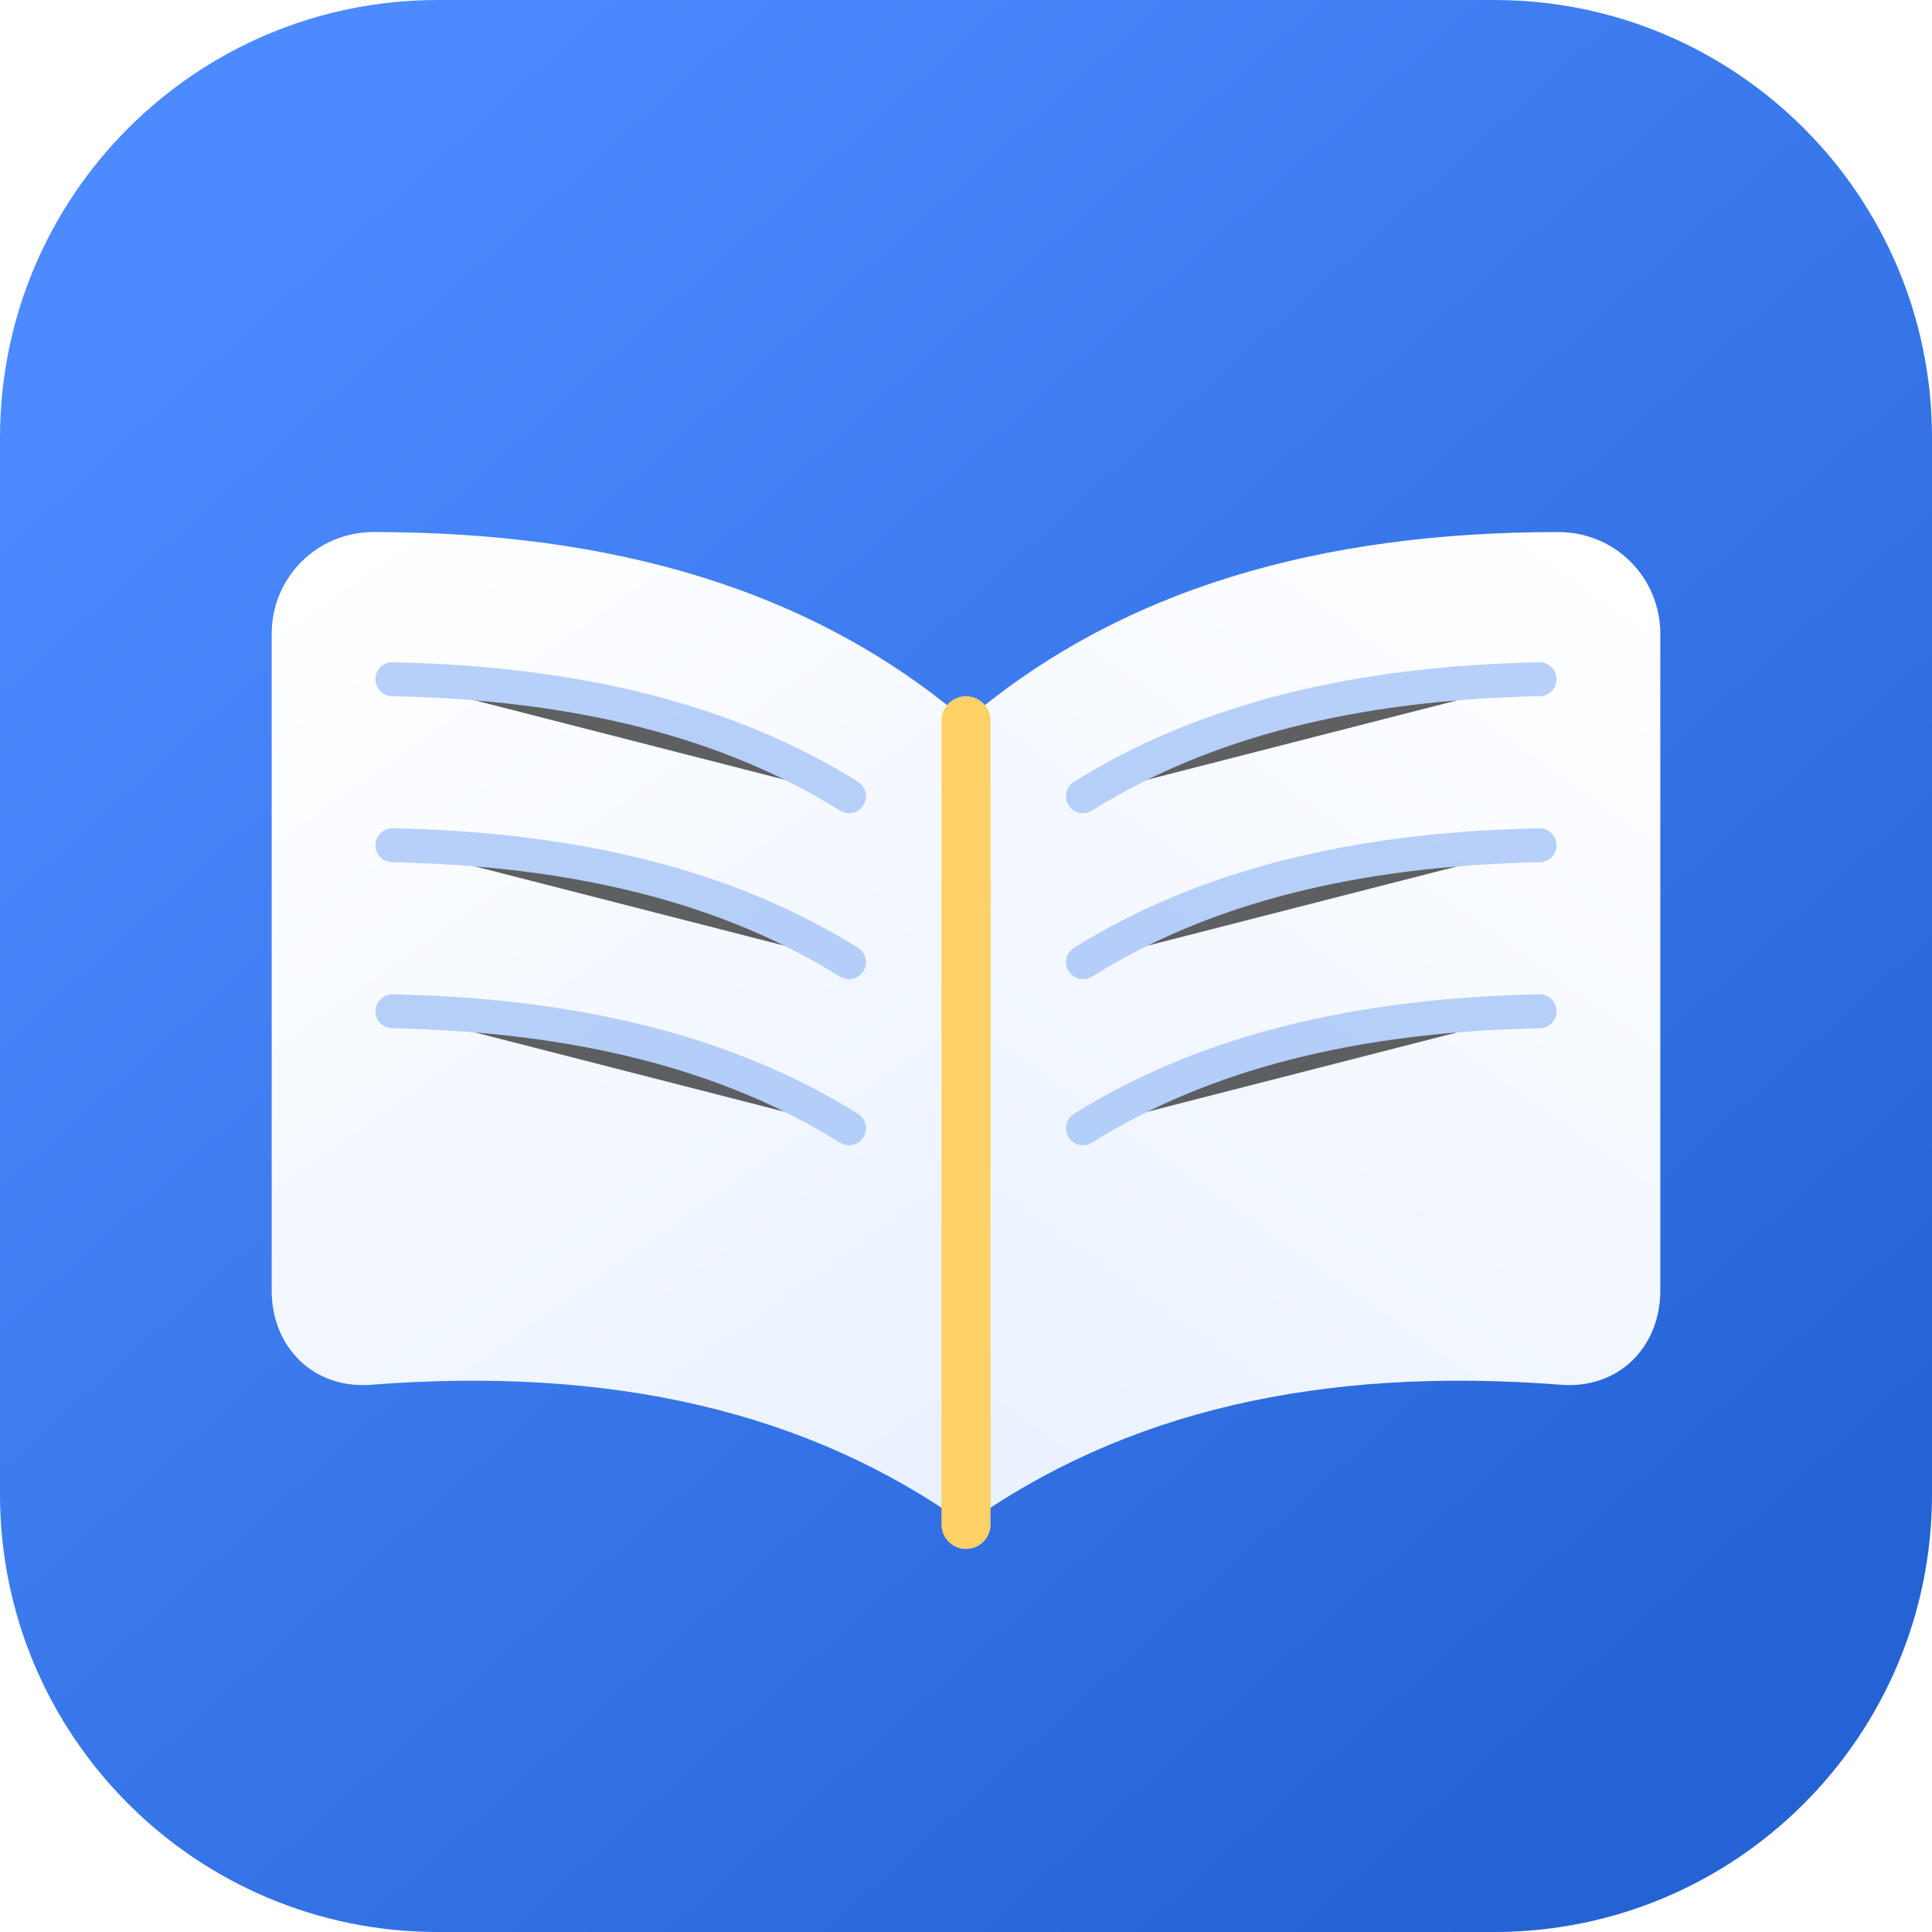
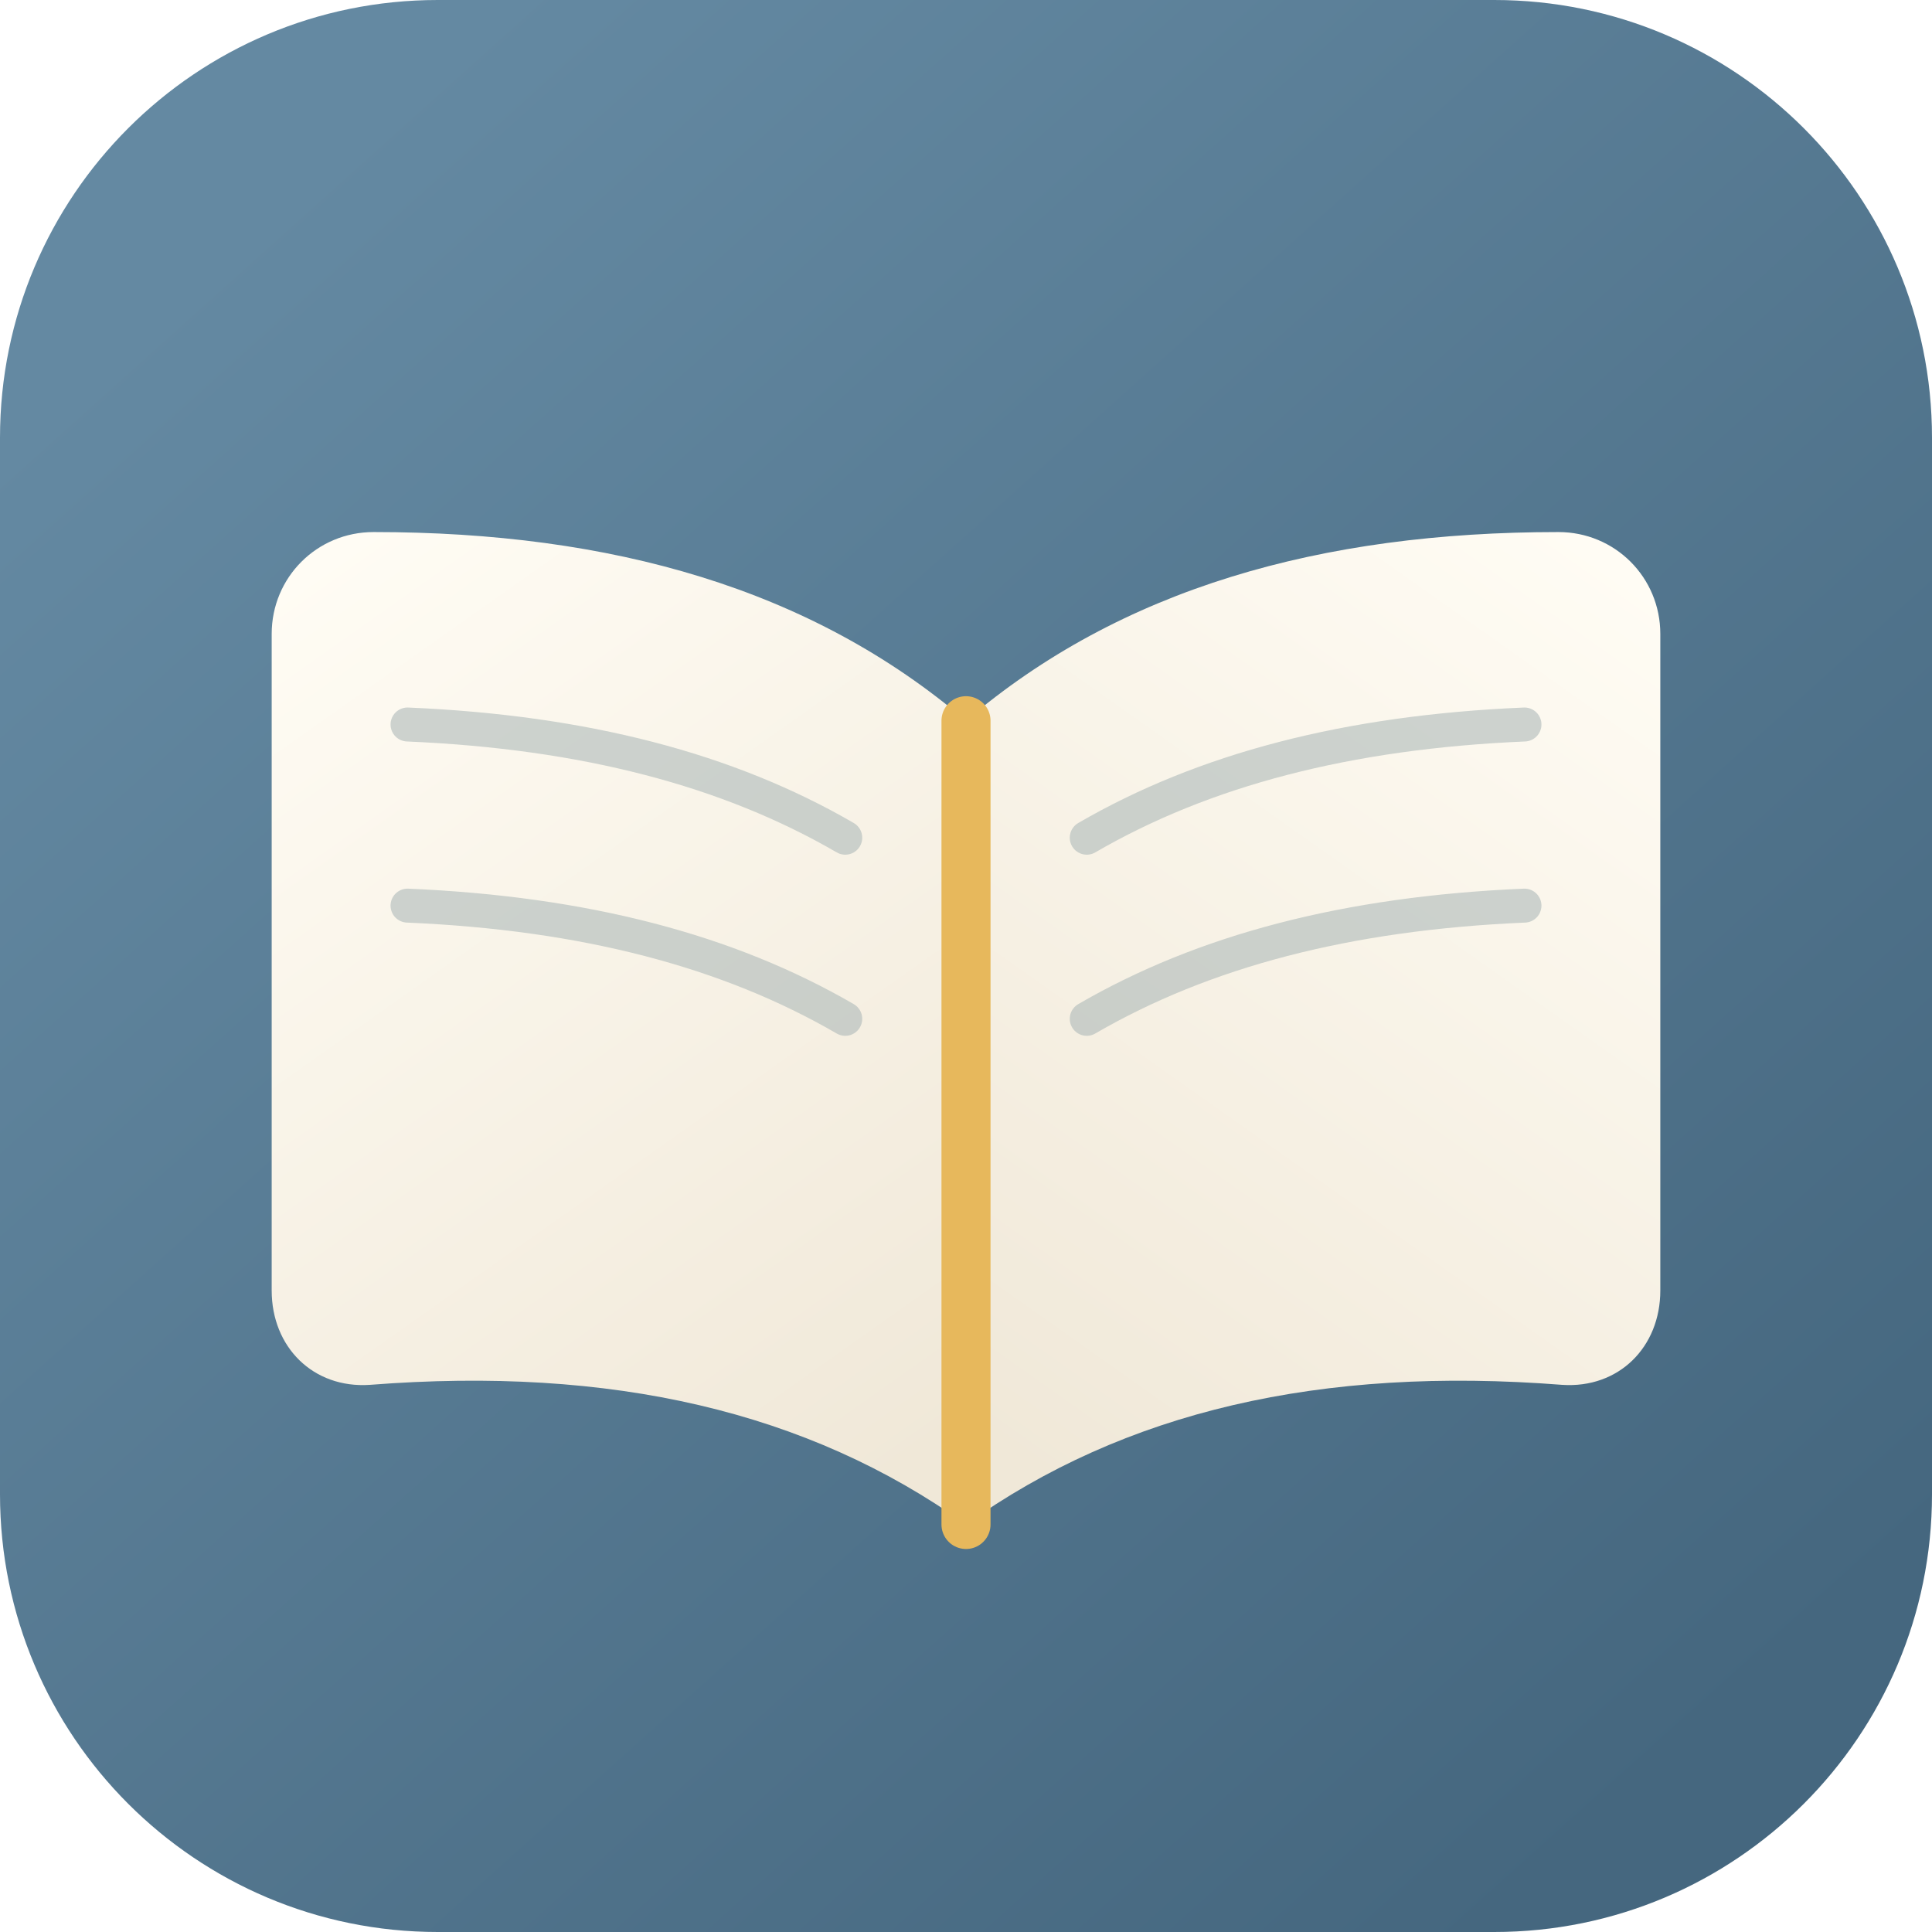
<svg xmlns="http://www.w3.org/2000/svg" viewBox="0 0 512 512" role="img" aria-label="轻阅读">
  <defs>
    <linearGradient id="bg" x1="72" y1="54" x2="444" y2="468" gradientUnits="userSpaceOnUse">
-       <stop stop-color="#4B8BFF" />
-       <stop offset="1" stop-color="#2463D4" />
+       <stop stop-color="#6489A2" />
+       <stop offset="1" stop-color="#45677F" />
    </linearGradient>
    <linearGradient id="leftPage" x1="84" y1="148" x2="250" y2="383" gradientUnits="userSpaceOnUse">
-       <stop stop-color="#FFFFFF" />
-       <stop offset="1" stop-color="#EAF2FF" />
+       <stop stop-color="#FFFCF4" />
+       <stop offset="1" stop-color="#F0E8D8" />
    </linearGradient>
    <linearGradient id="rightPage" x1="428" y1="148" x2="262" y2="383" gradientUnits="userSpaceOnUse">
-       <stop stop-color="#FFFFFF" />
-       <stop offset="1" stop-color="#EAF2FF" />
+       <stop stop-color="#FFFCF4" />
+       <stop offset="1" stop-color="#F0E8D8" />
    </linearGradient>
  </defs>
  <rect width="512" height="512" rx="116" fill="url(#bg)" />
  <path d="M72 168c0-15 12-27 27-27 63 0 116 15 157 50v213c-42-30-94-42-158-37-15 1-26-10-26-25z" fill="url(#leftPage)" />
  <path d="M440 168c0-15-12-27-27-27-63 0-116 15-157 50v213c42-30 94-42 158-37 15 1 26-10 26-25z" fill="url(#rightPage)" />
-   <path d="M256 191v213" stroke="#FFD166" stroke-width="13" stroke-linecap="round" />
-   <path d="M104 180c49 1 89 11 121 31M104 224c49 1 89 11 121 31M104 268c49 1 89 11 121 31" stroke="#8EB5F6" stroke-width="9" stroke-linecap="round" opacity=".62" />
-   <path d="M408 180c-49 1-89 11-121 31M408 224c-49 1-89 11-121 31M408 268c-49 1-89 11-121 31" stroke="#8EB5F6" stroke-width="9" stroke-linecap="round" opacity=".62" />
+   <path d="M256 191v213" stroke="#E7B85C" stroke-width="13" stroke-linecap="round" />
+   <path d="M108 192c47 2 85 12 116 30M108 240c47 2 85 12 116 30" fill="none" stroke="#AAB7B7" stroke-width="9" stroke-linecap="round" opacity=".58" />
+   <path d="M404 192c-47 2-85 12-116 30M404 240c-47 2-85 12-116 30" fill="none" stroke="#AAB7B7" stroke-width="9" stroke-linecap="round" opacity=".58" />
</svg>
